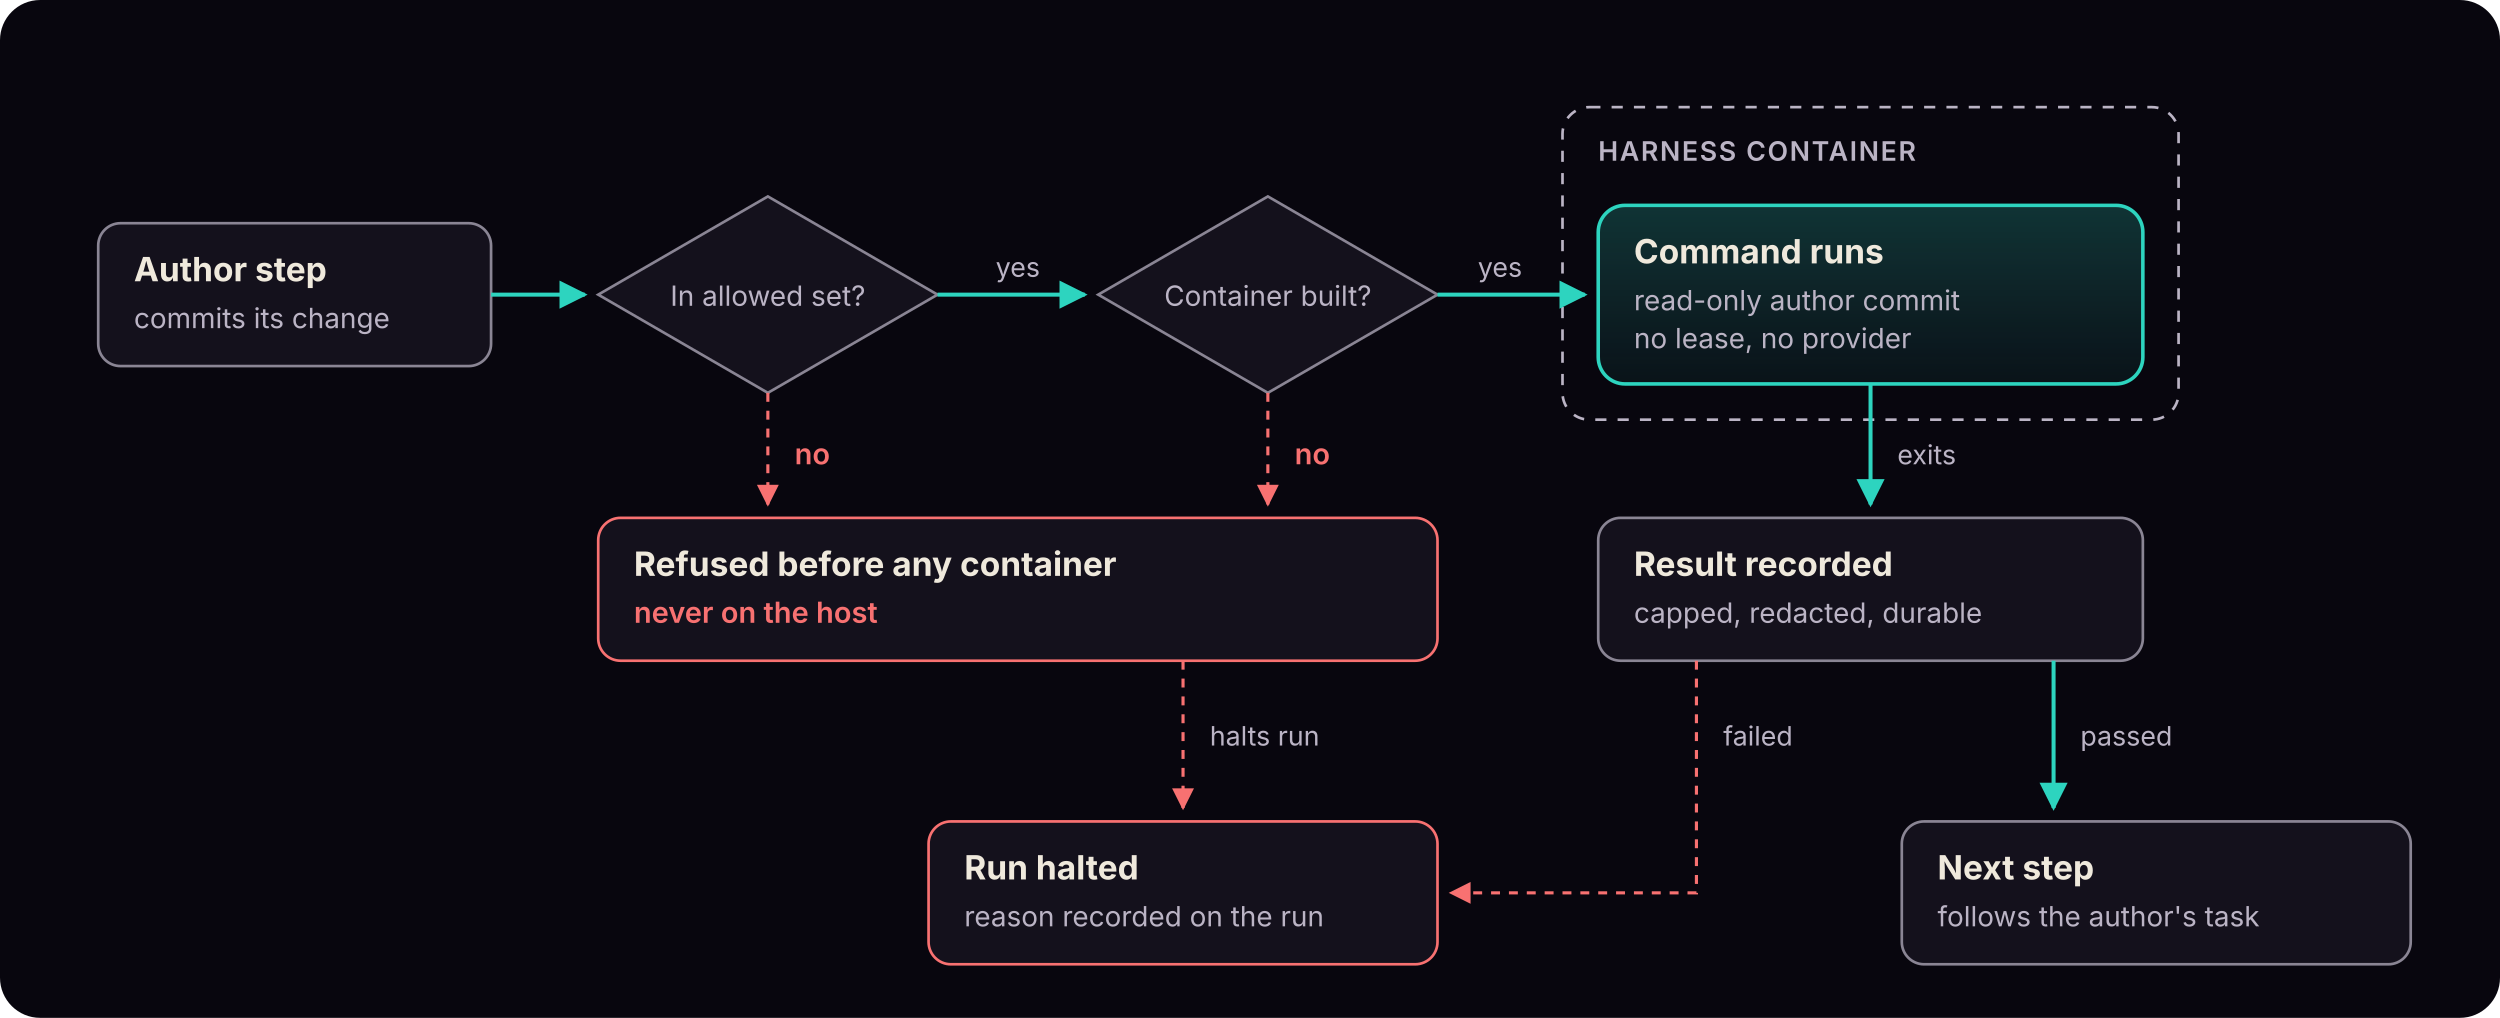
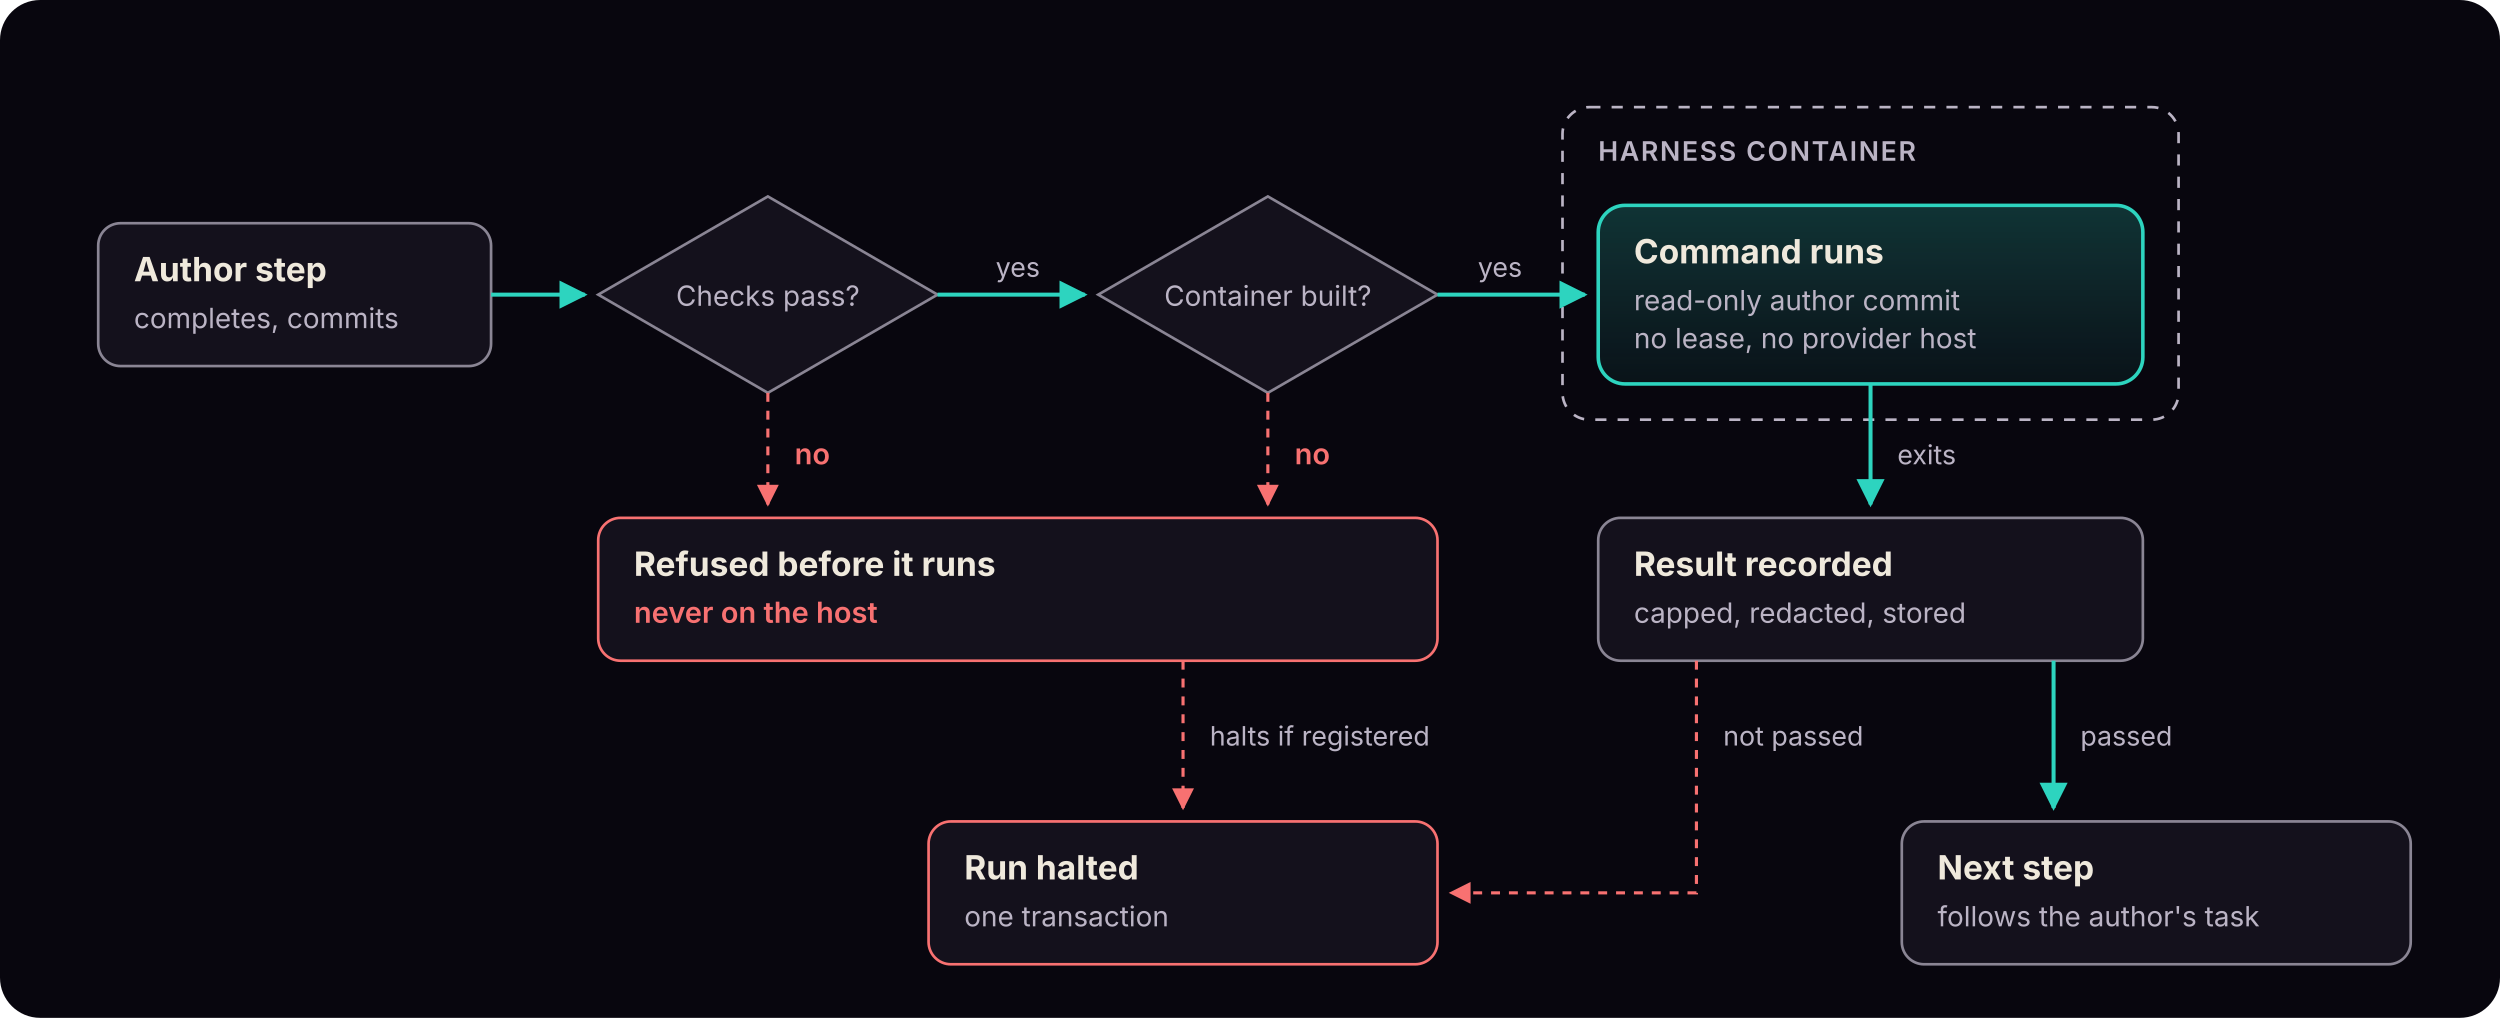
<svg xmlns="http://www.w3.org/2000/svg" viewBox="0 0 1120 456" role="img" aria-labelledby="t d" data-diagram="flow" font-family="system-ui, -apple-system, BlinkMacSystemFont, 'Segoe UI', sans-serif">
  <defs>
    <marker id="a" viewBox="0 0 10 10" refX="9" refY="5" markerWidth="7" markerHeight="7" orient="auto-start-reverse">
      <path d="M0 0 10 5 0 10z" fill="#2dd4bf" />
    </marker>
    <marker id="m" viewBox="0 0 10 10" refX="9" refY="5" markerWidth="7" markerHeight="7" orient="auto-start-reverse">
      <path d="M0 0 10 5 0 10z" fill="#8a8594" />
    </marker>
    <marker id="x" viewBox="0 0 10 10" refX="9" refY="5" markerWidth="7" markerHeight="7" orient="auto-start-reverse">
      <path d="M0 0 10 5 0 10z" fill="#f87171" />
    </marker>
    <linearGradient id="glow" x1="0" y1="0" x2="0" y2="1">
      <stop offset="0" stop-color="#2dd4bf" stop-opacity=".22" />
      <stop offset="1" stop-color="#2dd4bf" stop-opacity=".06" />
    </linearGradient>
    <style>
      .box{fill:#14111c;stroke:#8a8594;stroke-width:1.2}
      .key{fill:url(#glow);stroke:#2dd4bf;stroke-width:1.6}
      .bad{fill:#14111c;stroke:#f87171;stroke-width:1.2}
      .frame{fill:none;stroke:#bbb4c5;stroke-dasharray:5 5;stroke-width:1.2}
      .h{fill:#efe9dc;font-size:15px;font-weight:650}
      .s{fill:#bbb4c5;font-size:12.5px}
      .idt{fill:#bbb4c5;font-size:12px;font-weight:600;letter-spacing:.06em}
      .lbl{fill:#bbb4c5;font-size:12px}
      .no{fill:#f87171;font-size:13px;font-weight:600}
      .f{stroke:#2dd4bf;stroke-width:1.8;fill:none}
      .deny{stroke:#f87171;stroke-width:1.4;fill:none;stroke-dasharray:4 4}
    </style>
  </defs>
  <rect width="1120" height="456" rx="18" fill="#08060e" />
  <rect class="box" x="44" y="100" width="176" height="64" rx="10" />
  <text class="h" x="60" y="126">Author step</text>
-   <text class="s" x="60" y="147">commits its change</text>
+   <text class="s" x="60" y="147">completes, commits</text>
  <polygon class="box" points="268,132 344,88 420,132 344,176" />
-   <text class="s" x="344" y="137" text-anchor="middle">In allowed set?</text>
+   <text class="s" x="344" y="137" text-anchor="middle">Checks pass?</text>
  <polygon class="box" points="492,132 568,88 644,132 568,176" />
  <text class="s" x="568" y="137" text-anchor="middle">Container built?</text>
  <rect class="frame" x="700" y="48" width="276" height="140" rx="12" />
  <text class="idt" x="716" y="72">HARNESS CONTAINER</text>
  <rect class="key" x="716" y="92" width="244" height="80" rx="12" />
  <text class="h" x="732" y="118">Command runs</text>
  <text class="s" x="732" y="139">read-only author commit</text>
-   <text class="s" x="732" y="156">no lease, no provider</text>
+   <text class="s" x="732" y="156">no lease, no provider host</text>
  <rect class="bad" x="268" y="232" width="376" height="64" rx="10" />
-   <text class="h" x="284" y="258">Refused before any container</text>
+   <text class="h" x="284" y="258">Refused before it runs</text>
  <text class="no" x="284" y="279">never on the host</text>
  <rect class="box" x="716" y="232" width="244" height="64" rx="10" />
  <text class="h" x="732" y="258">Result recorded</text>
-   <text class="s" x="732" y="279">capped, redacted, durable</text>
+   <text class="s" x="732" y="279">capped, redacted, stored</text>
  <rect class="bad" x="416" y="368" width="228" height="64" rx="10" />
  <text class="h" x="432" y="394">Run halted</text>
-   <text class="s" x="432" y="415">reason recorded on the run</text>
+   <text class="s" x="432" y="415">one transaction</text>
  <rect class="box" x="852" y="368" width="228" height="64" rx="10" />
  <text class="h" x="868" y="394">Next step</text>
  <text class="s" x="868" y="415">follows the author's task</text>
  <path class="f" d="M220 132H262" marker-end="url(#a)" />
  <path class="f" d="M420 132H486" marker-end="url(#a)" />
  <text class="lbl" x="456" y="124" text-anchor="middle">yes</text>
  <path class="f" d="M644 132H710" marker-end="url(#a)" />
  <text class="lbl" x="672" y="124" text-anchor="middle">yes</text>
  <path class="deny" d="M344 176V226" marker-end="url(#x)" />
  <text class="no" x="356" y="208">no</text>
  <path class="deny" d="M568 176V226" marker-end="url(#x)" />
  <text class="no" x="580" y="208">no</text>
  <path class="deny" d="M530 296V362" marker-end="url(#x)" />
-   <text class="lbl" x="542" y="334">halts run</text>
+   <text class="lbl" x="542" y="334">halts if registered</text>
  <path class="f" d="M838 172V226" marker-end="url(#a)" />
  <text class="lbl" x="850" y="208">exits</text>
  <path class="f" d="M920 296V362" marker-end="url(#a)" />
  <text class="lbl" x="932" y="334">passed</text>
  <path class="deny" d="M760 296V400H650" marker-end="url(#x)" />
-   <text class="lbl" x="772" y="334">failed</text>
+   <text class="lbl" x="772" y="334">not passed</text>
</svg>
